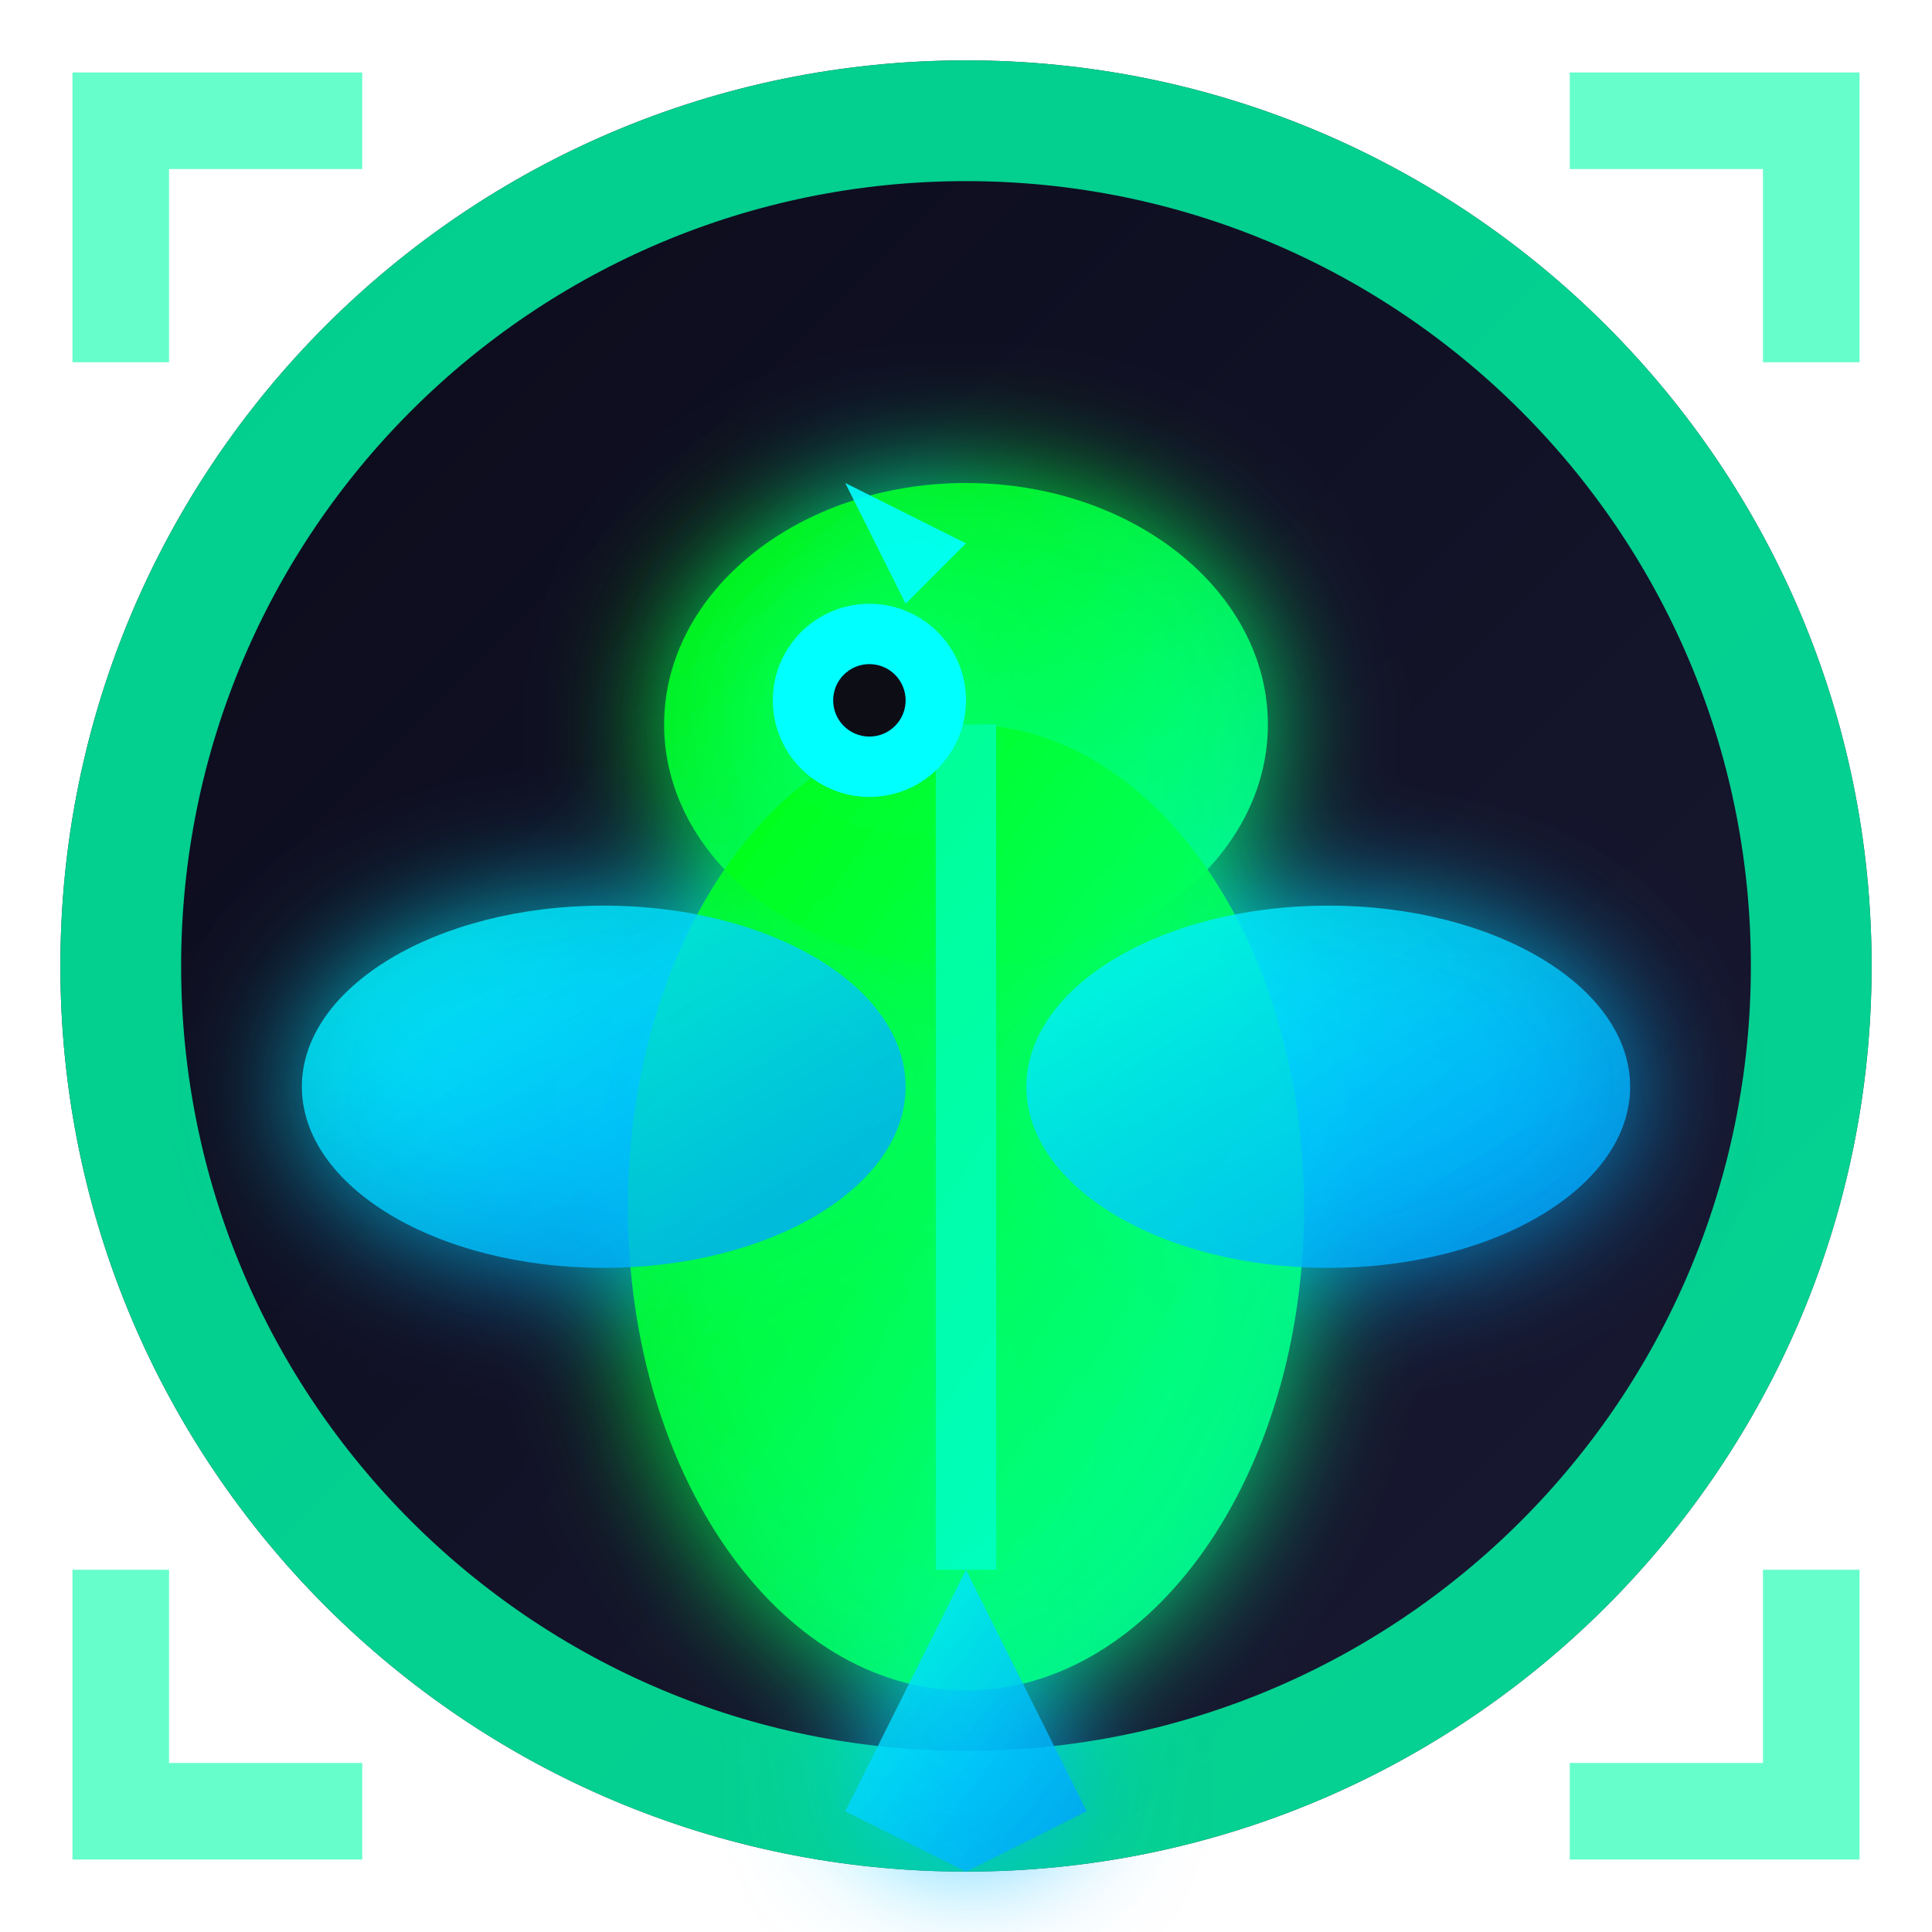
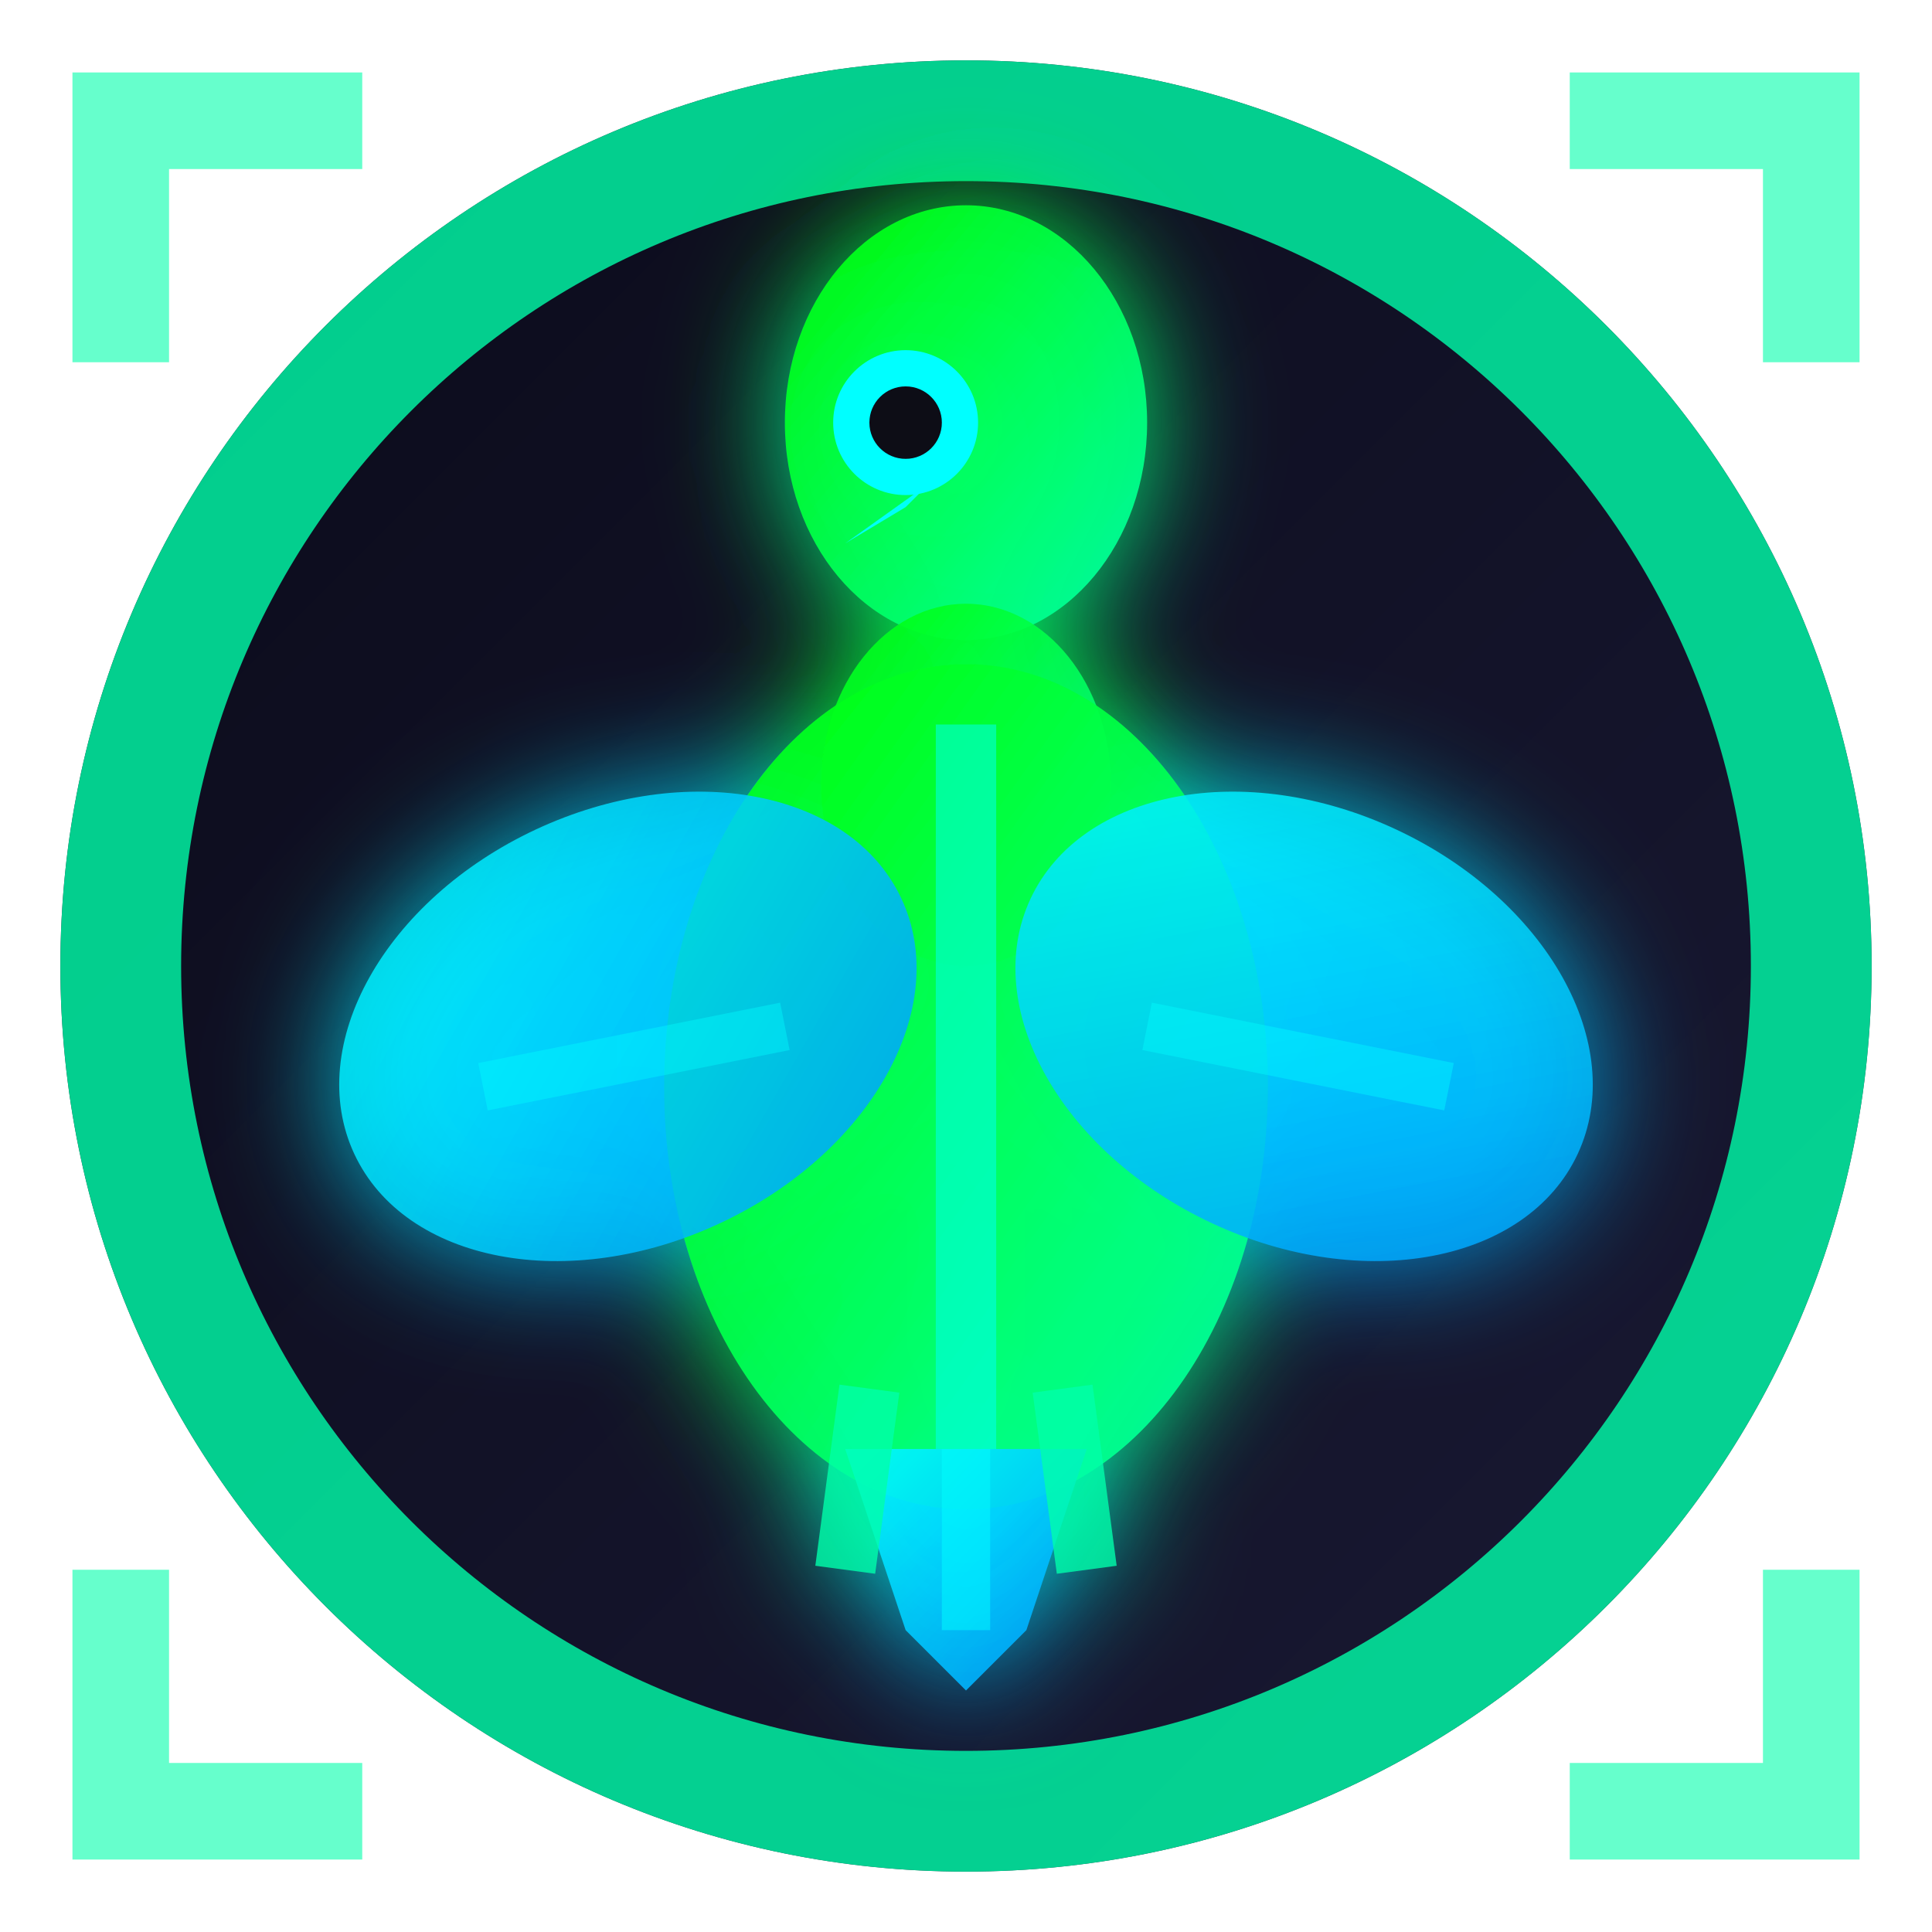
<svg xmlns="http://www.w3.org/2000/svg" width="16" height="16" viewBox="0 0 16 16">
  <defs>
-     <linearGradient id="bg" x1="0%" y1="0%" x2="100%" y2="100%">
+     <linearGradient id="b" x1="0%" y1="0%" x2="100%" y2="100%">
      <stop offset="0%" style="stop-color:#0a0a19;stop-opacity:1" />
      <stop offset="100%" style="stop-color:#1a1a35;stop-opacity:1" />
    </linearGradient>
-     <linearGradient id="grn" x1="0%" y1="0%" x2="100%" y2="100%">
+     <linearGradient id="hG" x1="0%" y1="0%" x2="100%" y2="100%">
      <stop offset="0%" style="stop-color:#00ff00;stop-opacity:1" />
      <stop offset="100%" style="stop-color:#00ffaa;stop-opacity:1" />
    </linearGradient>
-     <linearGradient id="cyn" x1="0%" y1="0%" x2="100%" y2="100%">
+     <linearGradient id="hC" x1="0%" y1="0%" x2="100%" y2="100%">
      <stop offset="0%" style="stop-color:#00ffff;stop-opacity:1" />
      <stop offset="100%" style="stop-color:#0099ff;stop-opacity:1" />
    </linearGradient>
-     <filter id="g">
+     <filter id="f">
      <feGaussianBlur stdDeviation="0.5" result="coloredBlur" />
      <feMerge>
        <feMergeNode in="coloredBlur" />
        <feMergeNode in="SourceGraphic" />
      </feMerge>
    </filter>
  </defs>
-   <circle cx="8" cy="8" r="7.5" fill="url(#bg)" />
+   <circle cx="8" cy="8" r="7.5" fill="url(#b)" />
  <circle cx="8" cy="8" r="7" fill="none" stroke="#00ffaa" stroke-width="1" opacity="0.8" />
-   <g filter="url(#g)">
-     <ellipse cx="8" cy="6" rx="2.5" ry="2" fill="url(#grn)" opacity="0.9" />
-     <ellipse cx="8" cy="10" rx="2.8" ry="4" fill="url(#grn)" opacity="0.9" />
-     <circle cx="7.2" cy="5.8" r="0.8" fill="#00ffff" opacity="1" />
-     <circle cx="7.2" cy="5.8" r="0.3" fill="#0a0a19" />
-     <path d="M 8 4.5 L 7 4 L 7.5 5 Z" fill="#00ffff" opacity="0.9" />
-     <ellipse cx="5" cy="9" rx="2.5" ry="1.5" fill="url(#cyn)" opacity="0.8" />
-     <ellipse cx="11" cy="9" rx="2.5" ry="1.5" fill="url(#cyn)" opacity="0.8" />
-     <path d="M 8 13 L 7 15 L 8 15.5 L 9 15 Z" fill="url(#cyn)" opacity="0.8" />
-     <line x1="8" y1="6" x2="8" y2="13" stroke="#00ffff" stroke-width="0.5" opacity="0.5" />
+   <g transform="translate(8, 8)" filter="url(#f)">
+     <ellipse cx="0" cy="-4.5" rx="1.5" ry="1.8" fill="url(#hG)" opacity="0.95" />
+     <path d="M -0.3 -4 L -1 -3.5 L -0.5 -3.8 Z" fill="#00ffff" opacity="0.95" />
+     <circle cx="-0.5" cy="-4.5" r="0.6" fill="#00ffff" opacity="1" />
+     <circle cx="-0.5" cy="-4.5" r="0.3" fill="#0a0a19" />
+     <ellipse cx="0" cy="-1.5" rx="1.2" ry="1.5" fill="url(#hG)" opacity="0.9" />
+     <ellipse cx="0" cy="1" rx="2.5" ry="3.5" fill="url(#hG)" opacity="0.95" />
+     <line x1="0" y1="-2" x2="0" y2="4" stroke="#00ffff" stroke-width="0.5" opacity="0.5" />
+     <ellipse cx="-2.8" cy="0.5" rx="2.5" ry="1.8" fill="url(#hC)" opacity="0.85" transform="rotate(-25 -2.8 0.5)" />
+     <line x1="-1.5" y1="0.5" x2="-4" y2="1" stroke="#00ffff" stroke-width="0.4" opacity="0.4" />
+     <ellipse cx="2.8" cy="0.5" rx="2.5" ry="1.8" fill="url(#hC)" opacity="0.85" transform="rotate(25 2.8 0.5)" />
+     <line x1="1.5" y1="0.5" x2="4" y2="1" stroke="#00ffff" stroke-width="0.4" opacity="0.4" />
+     <path d="M -1 4 L -0.5 5.5 L 0 6 L 0.5 5.5 L 1 4 Z" fill="url(#hC)" opacity="0.9" />
+     <line x1="0" y1="4" x2="0" y2="5.5" stroke="#00ffff" stroke-width="0.4" opacity="0.5" />
+     <line x1="-0.8" y1="3.5" x2="-1" y2="5" stroke="#00ffaa" stroke-width="0.5" opacity="0.8" />
+     <line x1="0.8" y1="3.5" x2="1" y2="5" stroke="#00ffaa" stroke-width="0.5" opacity="0.8" />
  </g>
  <g stroke="#00ffaa" stroke-width="0.8" fill="none" opacity="0.6">
    <path d="M 1 3 L 1 1 L 3 1" />
    <path d="M 13 1 L 15 1 L 15 3" />
    <path d="M 1 13 L 1 15 L 3 15" />
    <path d="M 15 13 L 15 15 L 13 15" />
  </g>
</svg>
